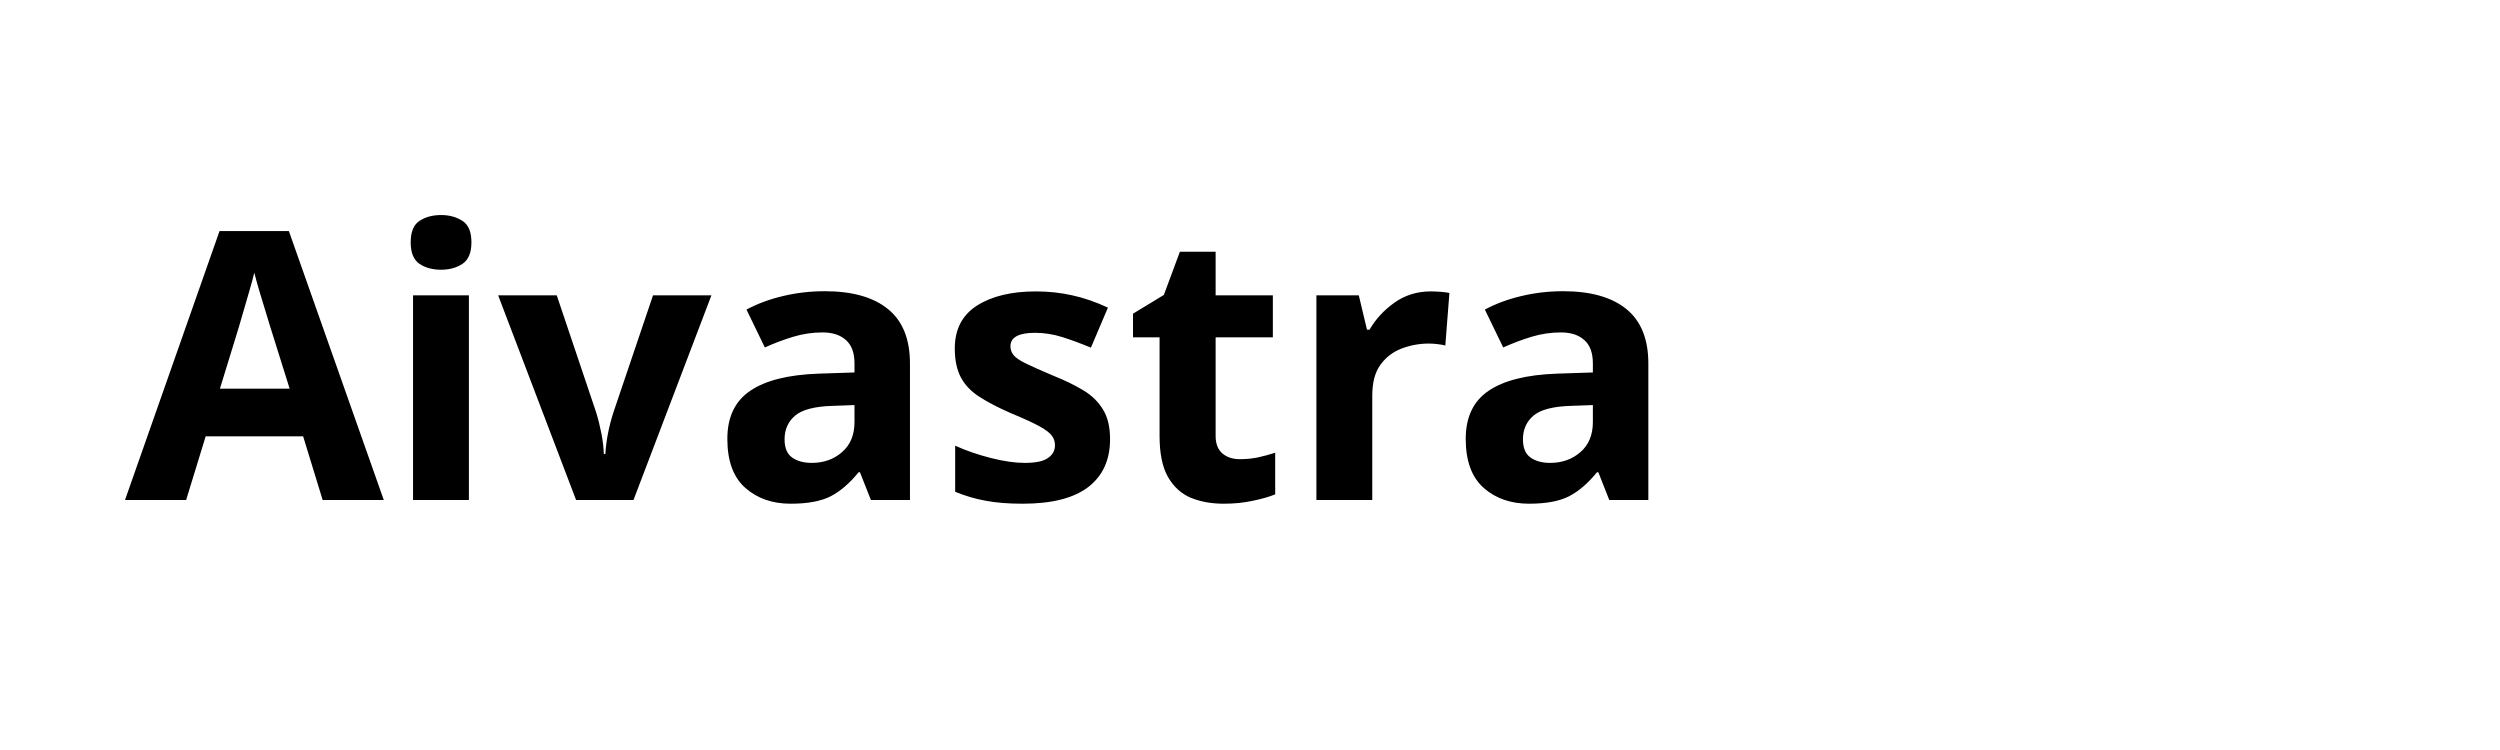
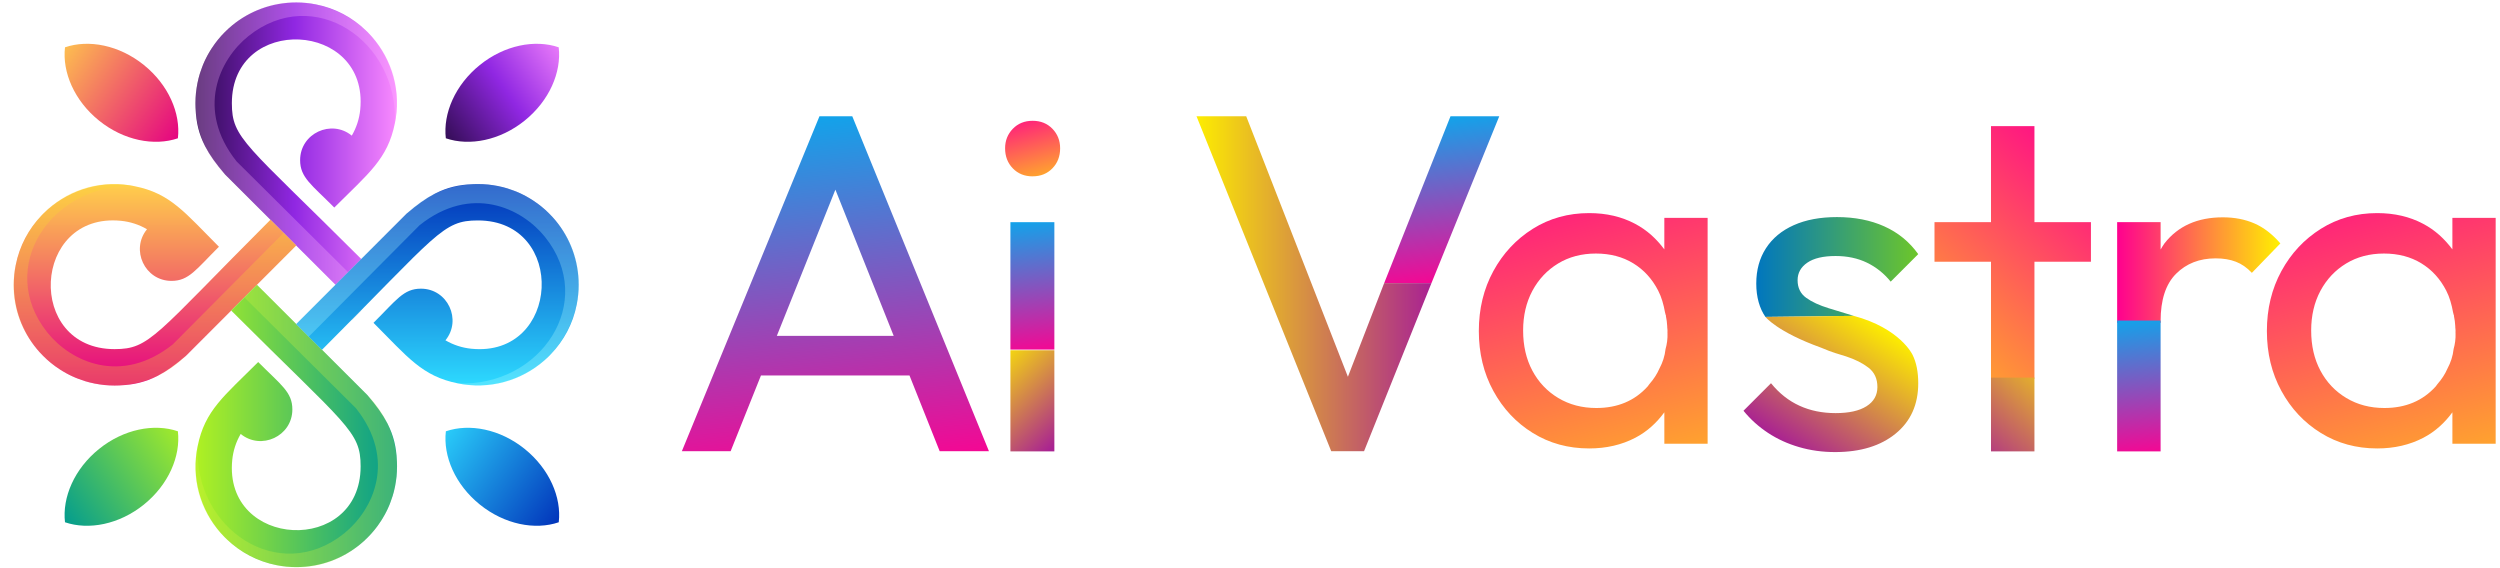
- <svg xmlns="http://www.w3.org/2000/svg" width="200" height="60">
-   <rect width="200" height="60" fill="transparent" />
-   <text x="10" y="40" font-family="sans-serif" font-size="30" fill="black" font-weight="bold">Aivastra</text>
+ <svg xmlns="http://www.w3.org/2000/svg" width="282" height="64" viewBox="0 0 282 64" fill="none">
+   <path d="M33.413 27.685L33.404 27.694L33.413 27.703L33.422 27.694L33.413 27.685Z" fill="#FF9100" />
+   <path d="M28.979 32.123L28.967 32.132L28.979 32.141L28.987 32.132L28.979 32.123Z" fill="#FF9100" />
+   <path d="M40.756 35.04L39.731 36.071L39.727 36.066L40.753 35.04H40.756Z" fill="#0F141C" />
+   <path d="M44.645 13.327C44.616 13.519 44.579 13.708 44.542 13.901C43.73 17.963 41.537 19.582 37.708 23.411C35.135 20.823 33.854 20.025 33.854 18.066C33.854 15.034 37.388 13.422 39.682 15.3C40.215 14.393 40.531 13.393 40.634 12.374C41.64 2.311 26.154 1.568 26.154 11.64C26.154 15.636 27.656 16.144 40.757 29.223C39.977 30.002 39.629 30.35 39.271 30.708L37.855 32.123L37.231 31.504L25.385 19.676L25.377 19.667C25.368 19.658 25.365 19.655 25.36 19.647C24.391 18.522 23.665 17.518 23.148 16.517C23.132 16.484 23.116 16.451 23.099 16.418C22.442 15.118 22.126 13.821 22.064 12.267C22.06 12.251 22.06 12.23 22.06 12.214C22.056 12.12 22.051 12.025 22.051 11.931C22.047 11.832 22.047 11.738 22.047 11.64C22.047 11.251 22.067 10.865 22.104 10.483C22.104 10.474 22.104 10.463 22.109 10.451C22.129 10.27 22.15 10.09 22.179 9.914C22.179 9.905 22.179 9.902 22.183 9.893C22.208 9.717 22.241 9.544 22.273 9.372C22.277 9.351 22.282 9.326 22.289 9.306C22.322 9.134 22.363 8.965 22.404 8.801C22.445 8.632 22.493 8.469 22.543 8.305C22.614 8.076 22.692 7.85 22.781 7.623C22.818 7.505 22.863 7.39 22.912 7.278C22.978 7.127 23.043 6.975 23.113 6.823C23.159 6.729 23.203 6.634 23.253 6.54C23.303 6.433 23.36 6.327 23.417 6.224C23.488 6.094 23.566 5.962 23.643 5.831C23.705 5.724 23.771 5.618 23.84 5.511C23.968 5.314 24.103 5.118 24.243 4.924C24.357 4.768 24.472 4.62 24.595 4.469C24.842 4.165 25.1 3.879 25.375 3.607C25.523 3.459 25.67 3.319 25.819 3.184C25.938 3.077 26.061 2.971 26.18 2.873C28.145 1.252 30.666 0.28 33.415 0.28C34.179 0.28 34.922 0.354 35.636 0.498C37.811 0.92 39.736 1.963 41.246 3.415C41.34 3.501 41.427 3.586 41.517 3.677C43.922 6.139 45.199 9.663 44.645 13.327Z" fill="url(#paint0_linear_80_18740)" />
+   <path opacity="0.28" d="M44.645 13.327C44.616 13.519 44.579 13.708 44.542 13.901C44.945 4.588 35.393 -1.844 28.013 4.08C24.738 6.709 22.05 12.375 26.687 18.208L39.271 30.708L37.855 32.123L37.231 31.504L25.385 19.676L25.377 19.667C25.368 19.658 25.365 19.655 25.36 19.647C24.42 18.707 23.686 17.649 23.148 16.517C23.132 16.484 23.116 16.451 23.099 16.418C22.488 15.102 22.138 13.691 22.064 12.267C22.06 12.251 22.06 12.23 22.06 12.214C22.056 12.12 22.051 12.025 22.051 11.931C22.047 11.832 22.047 11.738 22.047 11.64C22.047 11.568 22.051 11.496 22.053 11.424C22.054 11.317 22.056 11.208 22.062 11.101C22.072 10.894 22.085 10.689 22.106 10.485C22.106 10.476 22.106 10.464 22.11 10.452C22.131 10.272 22.151 10.091 22.18 9.915C22.18 9.906 22.18 9.903 22.185 9.894C22.21 9.718 22.242 9.545 22.274 9.373C22.279 9.353 22.283 9.328 22.291 9.307C22.323 9.136 22.364 8.967 22.405 8.802C22.446 8.633 22.495 8.47 22.545 8.306C22.615 8.077 22.693 7.851 22.783 7.625C22.819 7.506 22.865 7.391 22.913 7.28C22.98 7.129 23.044 6.976 23.115 6.825C23.16 6.731 23.204 6.635 23.254 6.542C23.304 6.434 23.361 6.329 23.419 6.226C23.489 6.095 23.567 5.963 23.645 5.832C23.707 5.725 23.773 5.62 23.842 5.512C23.97 5.316 24.105 5.119 24.244 4.925C24.359 4.77 24.473 4.621 24.597 4.47C24.839 4.175 25.098 3.887 25.377 3.608C25.525 3.46 25.672 3.321 25.82 3.186C25.939 3.078 26.062 2.973 26.181 2.874C29.05 0.467 32.494 -0.17 35.634 0.499C37.727 0.942 39.685 1.96 41.245 3.416C41.339 3.503 41.426 3.588 41.515 3.679C43.881 6.023 45.252 9.417 44.645 13.327Z" fill="#FFBCFE" />
+   <path d="M14.607 20.899C14.8 20.928 14.989 20.965 15.182 21.002C19.246 21.813 20.866 24.005 24.696 27.832C22.107 30.404 21.309 31.684 19.349 31.684C16.316 31.684 14.703 28.152 16.581 25.859C15.674 25.326 14.674 25.011 13.654 24.908C3.586 23.902 2.843 39.381 12.92 39.381C16.918 39.381 17.426 37.88 30.511 24.785C31.291 25.564 31.641 25.912 31.997 26.27L33.413 27.686L32.794 28.309L20.96 40.149L20.951 40.158C20.942 40.167 20.939 40.17 20.93 40.174C19.805 41.143 18.801 41.868 17.799 42.385C17.767 42.401 17.733 42.417 17.701 42.435C16.399 43.091 15.102 43.407 13.547 43.468C13.531 43.473 13.51 43.473 13.494 43.473C13.4 43.477 13.305 43.481 13.211 43.481C13.112 43.486 13.018 43.486 12.92 43.486C12.531 43.486 12.144 43.465 11.762 43.429C11.754 43.429 11.742 43.429 11.73 43.424C11.55 43.404 11.369 43.383 11.193 43.354C11.184 43.354 11.181 43.354 11.172 43.349C10.996 43.324 10.822 43.292 10.651 43.26C10.63 43.255 10.605 43.251 10.585 43.244C10.413 43.211 10.244 43.17 10.079 43.129C9.91 43.088 9.747 43.04 9.583 42.99C9.354 42.919 9.128 42.841 8.901 42.752C8.782 42.715 8.668 42.67 8.556 42.621C8.405 42.555 8.252 42.491 8.101 42.42C8.007 42.375 7.911 42.331 7.817 42.281C7.71 42.231 7.604 42.173 7.502 42.116C7.371 42.046 7.239 41.968 7.108 41.89C7.001 41.828 6.895 41.762 6.788 41.693C6.591 41.566 6.394 41.431 6.2 41.291C6.045 41.177 5.896 41.062 5.745 40.939C5.441 40.692 5.155 40.434 4.883 40.159C4.735 40.011 4.595 39.864 4.46 39.716C4.353 39.597 4.247 39.474 4.149 39.355C2.527 37.394 1.555 34.874 1.555 32.126C1.555 31.363 1.628 30.62 1.772 29.907C2.195 27.733 3.238 25.808 4.69 24.299C4.777 24.205 4.862 24.118 4.953 24.029C7.416 21.621 10.943 20.345 14.607 20.899Z" fill="url(#paint1_linear_80_18740)" />
+   <path opacity="0.28" d="M14.607 20.899C14.8 20.928 14.989 20.965 15.182 21.002C5.864 20.599 -0.571 30.146 5.356 37.523C7.986 40.796 13.656 43.483 19.491 38.848L31.997 26.27L33.413 27.686L32.794 28.309L20.96 40.149L20.951 40.158C20.942 40.167 20.939 40.17 20.93 40.174C19.99 41.114 18.931 41.847 17.799 42.385C17.767 42.401 17.733 42.417 17.701 42.435C16.383 43.045 14.972 43.395 13.547 43.468C13.531 43.473 13.51 43.473 13.494 43.473C13.4 43.477 13.305 43.481 13.211 43.481C13.112 43.486 13.018 43.486 12.92 43.486C12.848 43.486 12.776 43.481 12.704 43.48C12.597 43.478 12.488 43.477 12.381 43.471C12.174 43.461 11.968 43.448 11.764 43.427C11.755 43.427 11.743 43.427 11.732 43.423C11.551 43.402 11.37 43.382 11.194 43.352C11.185 43.352 11.182 43.352 11.174 43.348C10.997 43.323 10.824 43.291 10.652 43.258C10.632 43.254 10.607 43.249 10.586 43.242C10.414 43.21 10.245 43.169 10.081 43.128C9.912 43.087 9.749 43.038 9.584 42.988C9.355 42.918 9.129 42.84 8.903 42.75C8.784 42.714 8.669 42.668 8.558 42.62C8.406 42.554 8.254 42.489 8.102 42.419C8.008 42.373 7.913 42.329 7.819 42.279C7.712 42.229 7.606 42.172 7.503 42.115C7.372 42.044 7.24 41.966 7.109 41.889C7.002 41.827 6.896 41.761 6.789 41.692C6.592 41.564 6.396 41.429 6.202 41.29C6.046 41.175 5.898 41.061 5.746 40.937C5.451 40.695 5.163 40.437 4.884 40.158C4.736 40.01 4.596 39.863 4.461 39.715C4.354 39.596 4.248 39.472 4.15 39.353C1.741 36.486 1.104 33.044 1.773 29.905C2.217 27.813 3.235 25.856 4.692 24.297C4.779 24.203 4.864 24.117 4.955 24.027C7.302 21.662 10.696 20.293 14.607 20.899Z" fill="#F9D92E" />
+   <path d="M22.187 50.922C22.216 50.729 22.253 50.54 22.29 50.348C23.102 46.286 25.295 44.666 29.124 40.838C31.697 43.426 32.978 44.223 32.978 46.183C32.978 49.214 29.444 50.826 27.15 48.949C26.616 49.856 26.301 50.855 26.198 51.874C25.192 61.938 40.678 62.681 40.678 52.608C40.678 48.612 39.176 48.104 26.075 35.026C26.855 34.246 27.203 33.898 27.561 33.54L28.977 32.125L29.601 32.745L41.447 44.572L41.455 44.581C41.464 44.59 41.467 44.593 41.471 44.602C42.441 45.726 43.166 46.73 43.683 47.732C43.7 47.764 43.716 47.798 43.733 47.83C44.39 49.131 44.706 50.427 44.767 51.981C44.772 51.998 44.772 52.018 44.772 52.034C44.776 52.128 44.781 52.224 44.781 52.318C44.785 52.416 44.785 52.51 44.785 52.608C44.785 52.997 44.764 53.383 44.728 53.765C44.728 53.774 44.728 53.786 44.723 53.797C44.703 53.978 44.682 54.159 44.653 54.335C44.653 54.343 44.653 54.346 44.648 54.355C44.623 54.532 44.591 54.705 44.559 54.876C44.554 54.897 44.55 54.922 44.543 54.943C44.51 55.114 44.469 55.283 44.428 55.447C44.387 55.616 44.339 55.779 44.288 55.944C44.218 56.174 44.14 56.399 44.051 56.625C44.014 56.744 43.968 56.858 43.92 56.97C43.854 57.121 43.789 57.274 43.719 57.425C43.673 57.519 43.629 57.614 43.579 57.708C43.529 57.815 43.472 57.921 43.415 58.024C43.344 58.154 43.266 58.287 43.188 58.417C43.127 58.525 43.061 58.63 42.992 58.737C42.864 58.934 42.729 59.131 42.589 59.325C42.475 59.48 42.36 59.628 42.237 59.78C41.99 60.084 41.731 60.37 41.457 60.641C41.308 60.79 41.162 60.929 41.013 61.064C40.894 61.171 40.771 61.277 40.652 61.375C38.69 62.996 36.169 63.968 33.42 63.968C32.656 63.968 31.913 63.895 31.199 63.751C29.024 63.328 27.098 62.286 25.588 60.834C25.494 60.747 25.408 60.662 25.318 60.571C22.909 58.109 21.633 54.584 22.187 50.922Z" fill="url(#paint2_linear_80_18740)" />
+   <path opacity="0.28" d="M22.187 50.922C22.216 50.729 22.253 50.54 22.29 50.348C21.887 59.661 31.439 66.092 38.819 60.169C42.094 57.539 44.782 51.873 40.145 46.04L27.561 33.54L28.977 32.125L29.601 32.745L41.447 44.572L41.455 44.581C41.464 44.59 41.467 44.593 41.471 44.602C42.411 45.541 43.146 46.6 43.683 47.732C43.7 47.764 43.716 47.798 43.733 47.83C44.344 49.147 44.694 50.557 44.767 51.981C44.772 51.998 44.772 52.018 44.772 52.034C44.776 52.128 44.781 52.224 44.781 52.318C44.785 52.416 44.785 52.51 44.785 52.608C44.785 52.68 44.781 52.752 44.779 52.824C44.778 52.931 44.776 53.04 44.77 53.147C44.76 53.354 44.747 53.56 44.726 53.764C44.726 53.773 44.726 53.784 44.722 53.796C44.701 53.977 44.681 54.157 44.651 54.333C44.651 54.342 44.651 54.345 44.647 54.354C44.622 54.53 44.59 54.703 44.557 54.875C44.553 54.895 44.548 54.92 44.541 54.941C44.509 55.113 44.468 55.282 44.427 55.446C44.386 55.615 44.337 55.778 44.287 55.942C44.217 56.173 44.139 56.397 44.049 56.623C44.012 56.742 43.967 56.857 43.918 56.968C43.852 57.12 43.788 57.272 43.717 57.423C43.672 57.517 43.628 57.613 43.578 57.707C43.528 57.814 43.471 57.92 43.413 58.022C43.343 58.153 43.265 58.285 43.187 58.416C43.125 58.523 43.059 58.629 42.99 58.736C42.862 58.933 42.727 59.129 42.588 59.323C42.473 59.479 42.359 59.627 42.235 59.778C41.993 60.073 41.734 60.361 41.455 60.64C41.307 60.788 41.16 60.928 41.012 61.063C40.893 61.17 40.769 61.276 40.651 61.374C37.782 63.782 34.338 64.419 31.198 63.749C29.105 63.306 27.147 62.288 25.587 60.832C25.493 60.746 25.406 60.66 25.317 60.569C22.951 58.224 21.579 54.831 22.187 50.922Z" fill="#D7F241" />
+   <path d="M52.22 43.347C52.028 43.318 51.838 43.281 51.646 43.245C47.582 42.433 45.962 40.241 42.131 36.414C44.721 33.842 45.518 32.562 47.479 32.562C50.512 32.562 52.124 36.094 50.246 38.387C51.154 38.92 52.154 39.236 53.173 39.338C63.241 40.344 63.985 24.865 53.907 24.865C49.91 24.865 49.401 26.367 36.316 39.462C35.536 38.682 35.188 38.334 34.83 37.976L33.414 36.561L34.034 35.937L45.868 24.097L45.876 24.088C45.885 24.08 45.888 24.077 45.897 24.072C47.022 23.103 48.027 22.378 49.028 21.861C49.061 21.845 49.094 21.829 49.127 21.811C50.428 21.155 51.725 20.84 53.28 20.778C53.297 20.774 53.317 20.774 53.333 20.774C53.427 20.769 53.523 20.765 53.617 20.765C53.715 20.76 53.809 20.76 53.907 20.76C54.297 20.76 54.683 20.781 55.065 20.818C55.074 20.818 55.086 20.818 55.097 20.822C55.278 20.843 55.459 20.863 55.635 20.892C55.644 20.892 55.647 20.892 55.655 20.897C55.832 20.922 56.005 20.954 56.177 20.986C56.197 20.991 56.222 20.995 56.243 21.003C56.415 21.035 56.584 21.076 56.748 21.117C56.917 21.158 57.08 21.207 57.245 21.257C57.474 21.327 57.7 21.405 57.926 21.494C58.045 21.531 58.16 21.577 58.271 21.625C58.422 21.691 58.575 21.756 58.727 21.826C58.821 21.872 58.916 21.916 59.01 21.966C59.117 22.016 59.223 22.073 59.326 22.13C59.456 22.201 59.589 22.278 59.719 22.356C59.827 22.418 59.932 22.484 60.04 22.553C60.236 22.681 60.433 22.816 60.627 22.955C60.783 23.07 60.931 23.184 61.082 23.307C61.386 23.554 61.673 23.812 61.944 24.087C62.093 24.235 62.232 24.382 62.367 24.53C62.475 24.649 62.581 24.773 62.679 24.891C64.3 26.853 65.273 29.372 65.273 32.12C65.273 32.883 65.199 33.626 65.055 34.34C64.632 36.514 63.59 38.438 62.137 39.947C62.05 40.041 61.965 40.128 61.874 40.218C59.411 42.625 55.886 43.901 52.22 43.347Z" fill="url(#paint3_linear_80_18740)" />
+   <path opacity="0.28" d="M52.22 43.347C52.028 43.318 51.838 43.281 51.646 43.245C60.963 43.647 67.398 34.1 61.472 26.724C58.841 23.45 53.172 20.763 47.336 25.398L34.83 37.976L33.414 36.561L34.034 35.937L45.868 24.097L45.876 24.088C45.885 24.08 45.888 24.077 45.897 24.072C46.837 23.133 47.896 22.399 49.028 21.861C49.061 21.845 49.094 21.829 49.127 21.811C50.444 21.201 51.856 20.851 53.28 20.778C53.297 20.774 53.317 20.774 53.333 20.774C53.427 20.769 53.523 20.765 53.617 20.765C53.715 20.76 53.809 20.76 53.907 20.76C53.98 20.76 54.051 20.765 54.123 20.766C54.231 20.768 54.339 20.769 54.447 20.775C54.654 20.785 54.859 20.799 55.063 20.819C55.072 20.819 55.084 20.819 55.096 20.823C55.276 20.844 55.457 20.865 55.633 20.894C55.642 20.894 55.645 20.894 55.654 20.898C55.83 20.923 56.003 20.956 56.175 20.988C56.196 20.992 56.221 20.997 56.241 21.004C56.413 21.036 56.582 21.078 56.747 21.119C56.916 21.16 57.079 21.208 57.243 21.258C57.472 21.328 57.698 21.406 57.925 21.496C58.044 21.533 58.158 21.578 58.27 21.627C58.421 21.693 58.574 21.757 58.725 21.828C58.819 21.873 58.914 21.917 59.008 21.967C59.116 22.017 59.221 22.074 59.324 22.131C59.455 22.202 59.587 22.28 59.718 22.358C59.825 22.419 59.931 22.485 60.038 22.554C60.235 22.682 60.432 22.817 60.626 22.957C60.781 23.071 60.93 23.186 61.081 23.309C61.376 23.551 61.664 23.809 61.943 24.088C62.091 24.237 62.231 24.384 62.366 24.532C62.473 24.651 62.579 24.774 62.677 24.893C65.086 27.76 65.724 31.203 65.054 34.341C64.61 36.433 63.593 38.39 62.136 39.949C62.049 40.043 61.964 40.13 61.873 40.219C59.527 42.584 56.133 43.955 52.22 43.347Z" fill="#B6FFFF" />
+   <path d="M59.185 13.603C61.968 11.36 63.347 8.142 63.023 5.336C60.348 4.423 56.91 5.088 54.127 7.331C51.343 9.574 49.964 12.791 50.289 15.598C52.963 16.511 56.402 15.846 59.185 13.603Z" fill="url(#paint4_linear_80_18740)" />
+   <path d="M63.027 58.912C63.353 56.106 61.973 52.888 59.189 50.645C56.406 48.402 52.968 47.737 50.293 48.65C49.967 51.456 51.348 54.674 54.131 56.917C56.914 59.158 60.352 59.825 63.027 58.912Z" fill="url(#paint5_linear_80_18740)" />
+   <path d="M20.066 15.598C20.392 12.792 19.012 9.574 16.228 7.331C13.445 5.088 10.007 4.423 7.332 5.336C7.006 8.142 8.387 11.36 11.17 13.603C13.953 15.846 17.392 16.511 20.066 15.598Z" fill="url(#paint6_linear_80_18740)" />
+   <path d="M16.228 56.917C19.011 54.674 20.39 51.456 20.066 48.65C17.391 47.737 13.953 48.402 11.17 50.645C8.386 52.888 7.007 56.105 7.332 58.912C10.006 59.825 13.445 59.158 16.228 56.917Z" fill="url(#paint7_linear_80_18740)" />
+   <path d="M276.629 24.575V28.131C275.746 26.943 274.674 25.953 273.329 25.243C271.808 24.437 270.083 24.038 268.153 24.038C265.792 24.038 263.673 24.629 261.796 25.808C259.917 26.988 258.431 28.58 257.341 30.581C256.251 32.583 255.705 34.835 255.705 37.338C255.705 39.841 256.249 42.093 257.341 44.095C258.431 46.098 259.916 47.679 261.796 48.841C263.675 50.004 265.792 50.584 268.153 50.584C270.083 50.584 271.817 50.182 273.357 49.379C274.702 48.675 275.762 47.691 276.63 46.507V50.05H281.512V24.575H276.629ZM276.767 39.374C276.685 40.151 276.442 40.891 276.078 41.567C275.802 42.205 275.416 42.792 274.953 43.314C274.888 43.417 274.822 43.51 274.755 43.584C273.286 45.211 271.356 46.023 268.962 46.023C267.352 46.023 265.922 45.647 264.669 44.897C263.417 44.147 262.442 43.12 261.745 41.814C261.048 40.51 260.7 39 260.7 37.284C260.7 35.604 261.048 34.11 261.745 32.805C262.444 31.501 263.409 30.474 264.642 29.725C265.876 28.975 267.299 28.599 268.908 28.599C270.516 28.599 271.919 28.966 273.119 29.698C274.316 30.428 275.254 31.457 275.934 32.778C276.318 33.524 276.548 34.356 276.705 35.23C276.733 35.337 276.764 35.443 276.788 35.551H276.815C276.811 35.576 276.807 35.607 276.804 35.634C276.882 36.014 276.937 36.401 276.955 36.798C276.956 36.827 276.953 36.855 276.953 36.884C276.967 37.008 276.98 37.13 276.986 37.256C276.99 37.35 276.981 37.442 276.981 37.535C276.983 37.554 276.984 37.571 276.986 37.59C277.009 38.207 276.929 38.803 276.767 39.374Z" fill="url(#paint8_linear_80_18740)" />
+   <path d="M187.736 24.575V28.131C186.854 26.943 185.781 25.953 184.436 25.243C182.916 24.437 181.19 24.038 179.26 24.038C176.9 24.038 174.78 24.629 172.903 25.808C171.025 26.988 169.539 28.58 168.449 30.581C167.359 32.583 166.812 34.835 166.812 37.338C166.812 39.841 167.356 42.093 168.449 44.095C169.539 46.098 171.023 47.679 172.903 48.841C174.782 50.004 176.9 50.584 179.26 50.584C181.19 50.584 182.925 50.182 184.464 49.379C185.809 48.675 186.87 47.691 187.738 46.507V50.05H192.62V24.575H187.736ZM187.874 39.374C187.792 40.151 187.55 40.891 187.186 41.567C186.909 42.205 186.523 42.792 186.06 43.314C185.996 43.417 185.93 43.51 185.862 43.584C184.393 45.211 182.464 46.023 180.069 46.023C178.46 46.023 177.029 45.647 175.776 44.897C174.525 44.147 173.55 43.12 172.852 41.814C172.156 40.51 171.808 39 171.808 37.284C171.808 35.604 172.156 34.11 172.852 32.805C173.551 31.501 174.516 30.474 175.75 29.725C176.984 28.975 178.407 28.599 180.015 28.599C181.623 28.599 183.026 28.966 184.226 29.698C185.423 30.428 186.362 31.457 187.042 32.778C187.425 33.524 187.656 34.356 187.813 35.23C187.841 35.337 187.871 35.443 187.895 35.551H187.923C187.918 35.576 187.914 35.607 187.911 35.634C187.989 36.014 188.045 36.401 188.062 36.798C188.064 36.827 188.061 36.855 188.061 36.884C188.074 37.008 188.087 37.13 188.093 37.256C188.098 37.35 188.09 37.442 188.089 37.535C188.09 37.554 188.092 37.571 188.093 37.59C188.117 38.207 188.036 38.803 187.874 39.374Z" fill="url(#paint9_linear_80_18740)" />
+   <path d="M199.141 35.748L209.094 35.628C209.091 35.649 209.097 35.608 209.094 35.628C207.888 35.271 207.383 35.105 206.278 34.768C205.224 34.445 204.376 34.057 203.733 33.589C203.092 33.125 202.769 32.464 202.769 31.609C202.769 30.788 203.135 30.13 203.866 29.628C204.596 29.129 205.66 28.878 207.054 28.878C208.374 28.878 209.553 29.128 210.59 29.628C211.624 30.13 212.52 30.841 213.271 31.77L216.376 28.665C215.378 27.272 214.101 26.23 212.545 25.532C210.991 24.835 209.213 24.487 207.214 24.487C205.32 24.487 203.695 24.791 202.339 25.399C200.98 26.005 199.936 26.868 199.205 27.996C198.473 29.123 198.107 30.452 198.107 31.984C198.105 33.516 198.481 34.801 199.141 35.748C199.171 35.791 199.109 35.707 199.141 35.748Z" fill="url(#paint10_linear_80_18740)" />
+   <path d="M216.377 43.228C216.377 45.624 215.532 47.516 213.837 48.903C212.139 50.295 209.861 50.994 207.003 50.994C205.574 50.994 204.217 50.807 202.932 50.43C201.647 50.057 200.476 49.521 199.424 48.824C198.368 48.125 197.447 47.297 196.666 46.333L199.769 43.227C200.702 44.373 201.77 45.217 202.988 45.769C204.198 46.324 205.559 46.599 207.059 46.599C208.558 46.599 209.717 46.345 210.54 45.825C211.361 45.305 211.771 44.583 211.771 43.655C211.771 42.727 211.442 42.005 210.779 41.485C210.117 40.97 209.271 40.541 208.235 40.201C207.319 39.903 206.806 39.812 205.418 39.217C200.458 37.432 199.145 35.748 199.145 35.748L209.098 35.628C214.347 37.037 215.73 40.011 215.73 40.011C216.168 40.883 216.377 41.958 216.377 43.228Z" fill="url(#paint11_linear_80_18740)" />
+   <path d="M96.138 13.118H92.434L76.914 50.895H82.416L85.838 42.349H91.944V37.885H87.626L94.232 21.393L100.809 37.885H91.944V42.349H102.589L105.995 50.895H111.553L96.138 13.118Z" fill="url(#paint12_linear_80_18740)" />
+   <path d="M118.932 25.062H113.975V39.432H118.932V25.062Z" fill="url(#paint13_linear_80_18740)" />
+   <path d="M118.932 39.51H113.975V50.916H118.932V39.51Z" fill="url(#paint14_linear_80_18740)" />
+   <path d="M116.478 19.89C117.386 19.89 118.131 19.589 118.712 18.988C119.293 18.391 119.583 17.638 119.583 16.729C119.583 15.859 119.293 15.125 118.712 14.524C118.131 13.927 117.386 13.626 116.478 13.626C115.571 13.626 114.826 13.928 114.246 14.527C113.666 15.127 113.375 15.861 113.375 16.732C113.375 17.639 113.664 18.392 114.246 18.991C114.826 19.592 115.572 19.893 116.478 19.893V19.89Z" fill="url(#paint15_linear_80_18740)" />
+   <path d="M161.466 31.941L169.115 13.118H163.616L156.133 31.941H161.466Z" fill="url(#paint16_linear_80_18740)" />
+   <path d="M156.131 31.941L152.044 42.5L140.574 13.118H134.967L150.161 50.895H153.864L161.465 31.941H156.131Z" fill="url(#paint17_linear_80_18740)" />
+   <path d="M224.584 42.707H229.485V29.523H235.858V25.059H229.485V14.228H224.584V25.059H218.211V29.523H224.584V42.707Z" fill="url(#paint18_linear_80_18740)" />
+   <path d="M229.485 42.595H224.584V50.916H229.485V42.595Z" fill="url(#paint19_linear_80_18740)" />
+   <path d="M243.716 36.422V36.219C243.716 33.825 244.296 32.045 245.458 30.884C246.619 29.723 248.109 29.143 249.924 29.143C250.798 29.143 251.557 29.271 252.212 29.525C252.866 29.776 253.465 30.197 254.01 30.777L257.224 27.456C256.313 26.404 255.336 25.651 254.282 25.196C253.229 24.741 252.049 24.514 250.742 24.514C247.875 24.514 245.679 25.497 244.152 27.455C243.986 27.668 243.863 27.919 243.717 28.148V25.059H238.814V36.42H243.716V36.422Z" fill="url(#paint20_linear_80_18740)" />
+   <path d="M243.716 36.157H238.814V50.917H243.716V36.157Z" fill="url(#paint21_linear_80_18740)" />
+   <defs>
+     <linearGradient id="paint0_linear_80_18740" x1="22.049" y1="16.202" x2="44.773" y2="16.202" gradientUnits="userSpaceOnUse">
+       <stop stop-color="#300C50" />
+       <stop offset="0.49" stop-color="#9027E2" />
+       <stop offset="1" stop-color="#F98AFE" />
+     </linearGradient>
+     <linearGradient id="paint1_linear_80_18740" x1="17.485" y1="43.483" x2="17.485" y2="20.771" gradientUnits="userSpaceOnUse">
+       <stop stop-color="#E40082" />
+       <stop offset="1" stop-color="#FFCF4B" />
+     </linearGradient>
+     <linearGradient id="paint2_linear_80_18740" x1="44.782" y1="48.046" x2="22.058" y2="48.046" gradientUnits="userSpaceOnUse">
+       <stop stop-color="#009B90" />
+       <stop offset="1" stop-color="#B0F122" />
+     </linearGradient>
+     <linearGradient id="paint3_linear_80_18740" x1="49.343" y1="20.764" x2="49.343" y2="43.476" gradientUnits="userSpaceOnUse">
+       <stop stop-color="#0131B9" />
+       <stop offset="1" stop-color="#2DDAFF" />
+     </linearGradient>
+     <linearGradient id="paint4_linear_80_18740" x1="49.623" y1="15.342" x2="64.666" y2="4.903" gradientUnits="userSpaceOnUse">
+       <stop stop-color="#300C50" />
+       <stop offset="0.49" stop-color="#9027E2" />
+       <stop offset="1" stop-color="#F98AFE" />
+     </linearGradient>
+     <linearGradient id="paint5_linear_80_18740" x1="63.693" y1="58.656" x2="48.65" y2="48.217" gradientUnits="userSpaceOnUse">
+       <stop stop-color="#0131B9" />
+       <stop offset="1" stop-color="#2DDAFF" />
+     </linearGradient>
+     <linearGradient id="paint6_linear_80_18740" x1="20.732" y1="15.342" x2="5.689" y2="4.903" gradientUnits="userSpaceOnUse">
+       <stop stop-color="#E40082" />
+       <stop offset="1" stop-color="#FFCF4B" />
+     </linearGradient>
+     <linearGradient id="paint7_linear_80_18740" x1="6.666" y1="58.656" x2="21.709" y2="48.217" gradientUnits="userSpaceOnUse">
+       <stop stop-color="#009B90" />
+       <stop offset="1" stop-color="#B0F122" />
+     </linearGradient>
+     <linearGradient id="paint8_linear_80_18740" x1="264.026" y1="15.47" x2="279.093" y2="69.943" gradientUnits="userSpaceOnUse">
+       <stop stop-color="#FF008F" />
+       <stop offset="1" stop-color="#FFF100" />
+     </linearGradient>
+     <linearGradient id="paint9_linear_80_18740" x1="175.135" y1="15.47" x2="190.201" y2="69.942" gradientUnits="userSpaceOnUse">
+       <stop stop-color="#FF008F" />
+       <stop offset="1" stop-color="#FFF100" />
+     </linearGradient>
+     <linearGradient id="paint10_linear_80_18740" x1="198.105" y1="30.123" x2="216.375" y2="30.123" gradientUnits="userSpaceOnUse">
+       <stop stop-color="#0076BF" />
+       <stop offset="1" stop-color="#6DC62A" />
+     </linearGradient>
+     <linearGradient id="paint11_linear_80_18740" x1="210.988" y1="35.932" x2="201.393" y2="50.154" gradientUnits="userSpaceOnUse">
+       <stop stop-color="#FDED00" />
+       <stop offset="1" stop-color="#A92292" />
+     </linearGradient>
+     <linearGradient id="paint12_linear_80_18740" x1="90.246" y1="10.204" x2="94.584" y2="54.509" gradientUnits="userSpaceOnUse">
+       <stop stop-color="#00AFF1" />
+       <stop offset="1" stop-color="#FF008F" />
+     </linearGradient>
+     <linearGradient id="paint13_linear_80_18740" x1="115.618" y1="23.729" x2="117.244" y2="40.33" gradientUnits="userSpaceOnUse">
+       <stop stop-color="#00AFF1" />
+       <stop offset="1" stop-color="#FF008F" />
+     </linearGradient>
+     <linearGradient id="paint14_linear_80_18740" x1="111.34" y1="39.926" x2="120.185" y2="49.081" gradientUnits="userSpaceOnUse">
+       <stop stop-color="#FDED00" />
+       <stop offset="1" stop-color="#A92292" />
+     </linearGradient>
+     <linearGradient id="paint15_linear_80_18740" x1="115.129" y1="11.869" x2="118.388" y2="23.66" gradientUnits="userSpaceOnUse">
+       <stop stop-color="#FF008F" />
+       <stop offset="1" stop-color="#FFF100" />
+     </linearGradient>
+     <linearGradient id="paint16_linear_80_18740" x1="161.576" y1="11.847" x2="163.614" y2="32.646" gradientUnits="userSpaceOnUse">
+       <stop stop-color="#00AFF1" />
+       <stop offset="1" stop-color="#FF008F" />
+     </linearGradient>
+     <linearGradient id="paint17_linear_80_18740" x1="134.966" y1="32.006" x2="161.464" y2="32.006" gradientUnits="userSpaceOnUse">
+       <stop stop-color="#FDED00" />
+       <stop offset="1" stop-color="#A92292" />
+     </linearGradient>
+     <linearGradient id="paint18_linear_80_18740" x1="237.728" y1="16.159" x2="208.334" y2="50.025" gradientUnits="userSpaceOnUse">
+       <stop stop-color="#FF008F" />
+       <stop offset="1" stop-color="#FFF100" />
+     </linearGradient>
+     <linearGradient id="paint19_linear_80_18740" x1="233.76" y1="39.313" x2="222.236" y2="52.079" gradientUnits="userSpaceOnUse">
+       <stop stop-color="#FDED00" />
+       <stop offset="1" stop-color="#A92292" />
+     </linearGradient>
+     <linearGradient id="paint20_linear_80_18740" x1="238.815" y1="30.467" x2="257.224" y2="30.467" gradientUnits="userSpaceOnUse">
+       <stop stop-color="#FF008F" />
+       <stop offset="1" stop-color="#FFF100" />
+     </linearGradient>
+     <linearGradient id="paint21_linear_80_18740" x1="240.409" y1="34.8" x2="242.077" y2="51.827" gradientUnits="userSpaceOnUse">
+       <stop stop-color="#00AFF1" />
+       <stop offset="1" stop-color="#FF008F" />
+     </linearGradient>
+   </defs>
</svg>
